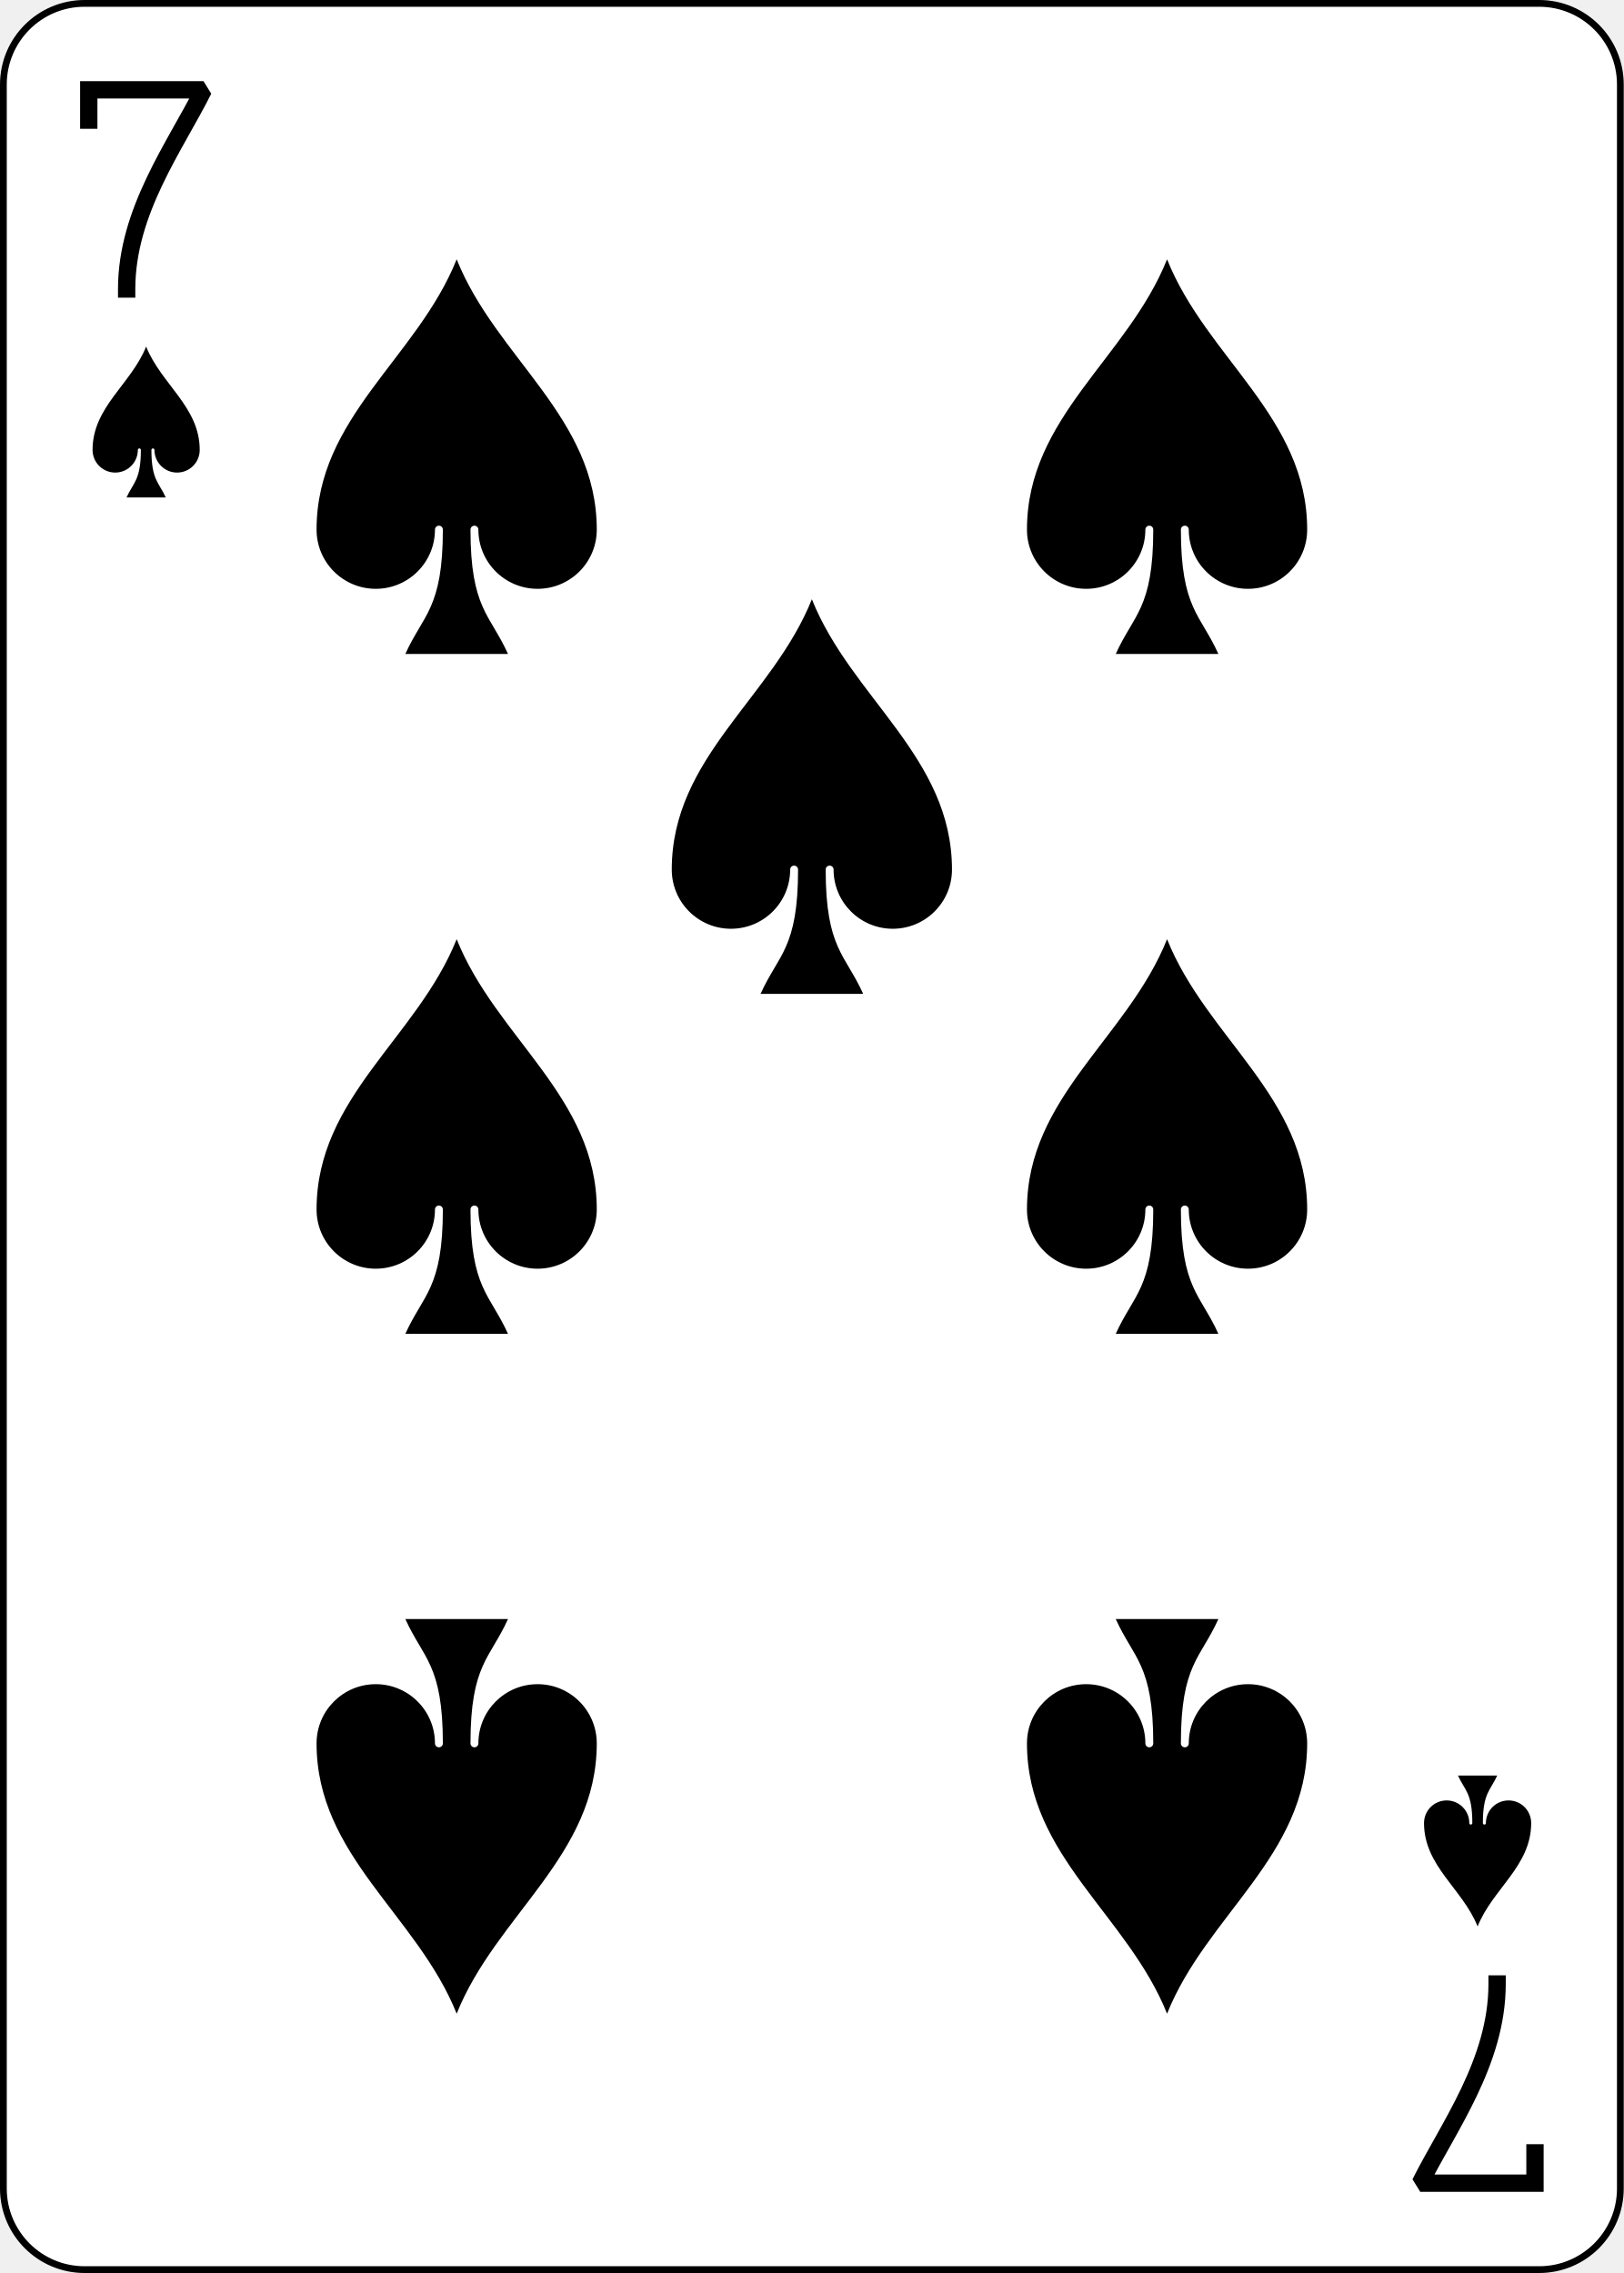
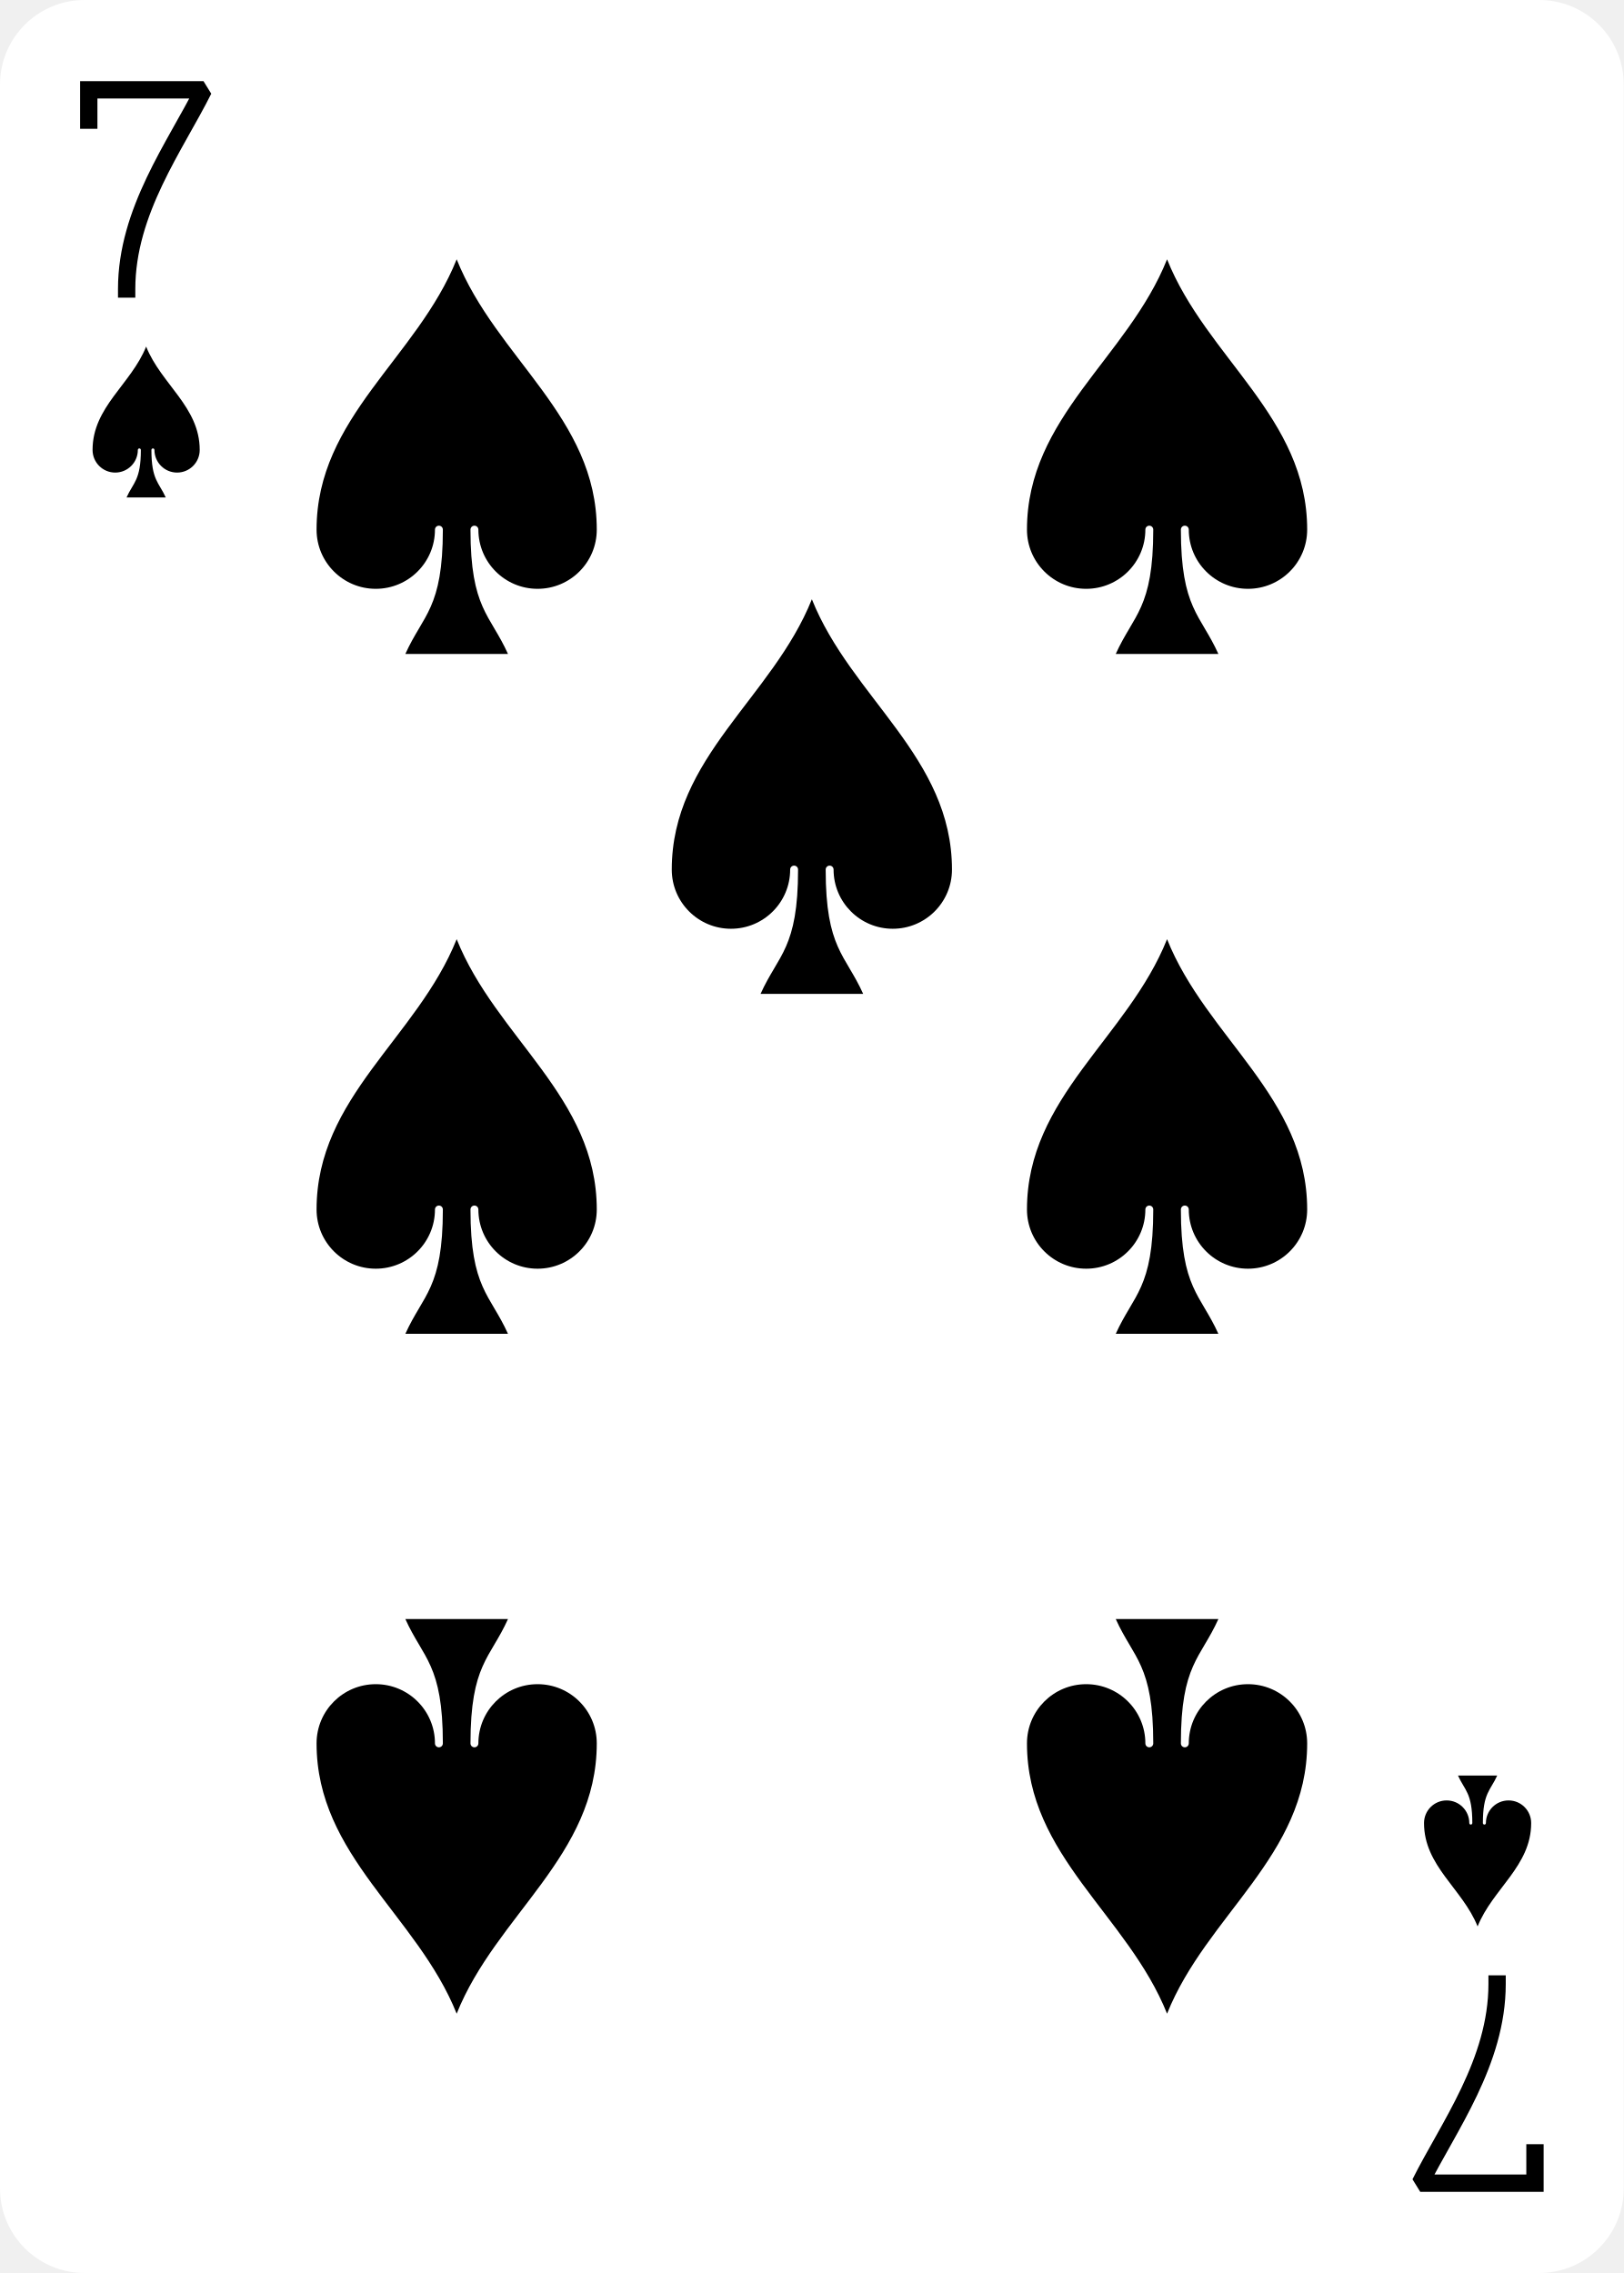
<svg xmlns="http://www.w3.org/2000/svg" xmlns:xlink="http://www.w3.org/1999/xlink" class="card" face="7S" height="13.125in" preserveAspectRatio="none" viewBox="-120 -168 240 336" width="9.375in">
  <style>
    /* CSS pour centrer le SVG dans l'écran */
    svg {
        position: absolute;
        top: 50%;
        left: 50%;
        transform: translate(-50%, -50%);
    }
    body {
        margin: 0;
        overflow: hidden;
    }
</style>
  <defs>
    <symbol id="SS7" viewBox="-600 -600 1200 1200" preserveAspectRatio="xMinYMid">
      <path d="M0 -500C100 -250 355 -100 355 185A150 150 0 0 1 55 185A10 10 0 0 0 35 185C35 385 85 400 130 500L-130 500C-85 400 -35 385 -35 185A10 10 0 0 0 -55 185A150 150 0 0 1 -355 185C-355 -100 -100 -250 0 -500Z" fill="black" />
    </symbol>
    <symbol id="VS7" viewBox="-500 -500 1000 1000" preserveAspectRatio="xMinYMid">
      <path d="M-265 -320L-265 -460L265 -460C135 -200 -90 100 -90 460" stroke="black" stroke-width="80" stroke-linecap="square" stroke-miterlimit="1.5" fill="none" />
    </symbol>
  </defs>
-   <rect width="239" height="335" x="-119.5" y="-167.5" rx="12" ry="12" fill="white" stroke="black" />
+   <rect width="239" height="335" x="-119.5" y="-167.5" rx="12" ry="12" fill="white" stroke="white" />
  <use xlink:href="#VS7" height="32" width="32" x="-114.4" y="-156" />
  <use xlink:href="#SS7" height="26.769" width="26.769" x="-111.784" y="-119" />
  <use xlink:href="#SS7" height="70" width="70" x="-87.501" y="-135.501" />
  <use xlink:href="#SS7" height="70" width="70" x="17.501" y="-135.501" />
  <use xlink:href="#SS7" height="70" width="70" x="-87.501" y="-35" />
  <use xlink:href="#SS7" height="70" width="70" x="17.501" y="-35" />
  <use xlink:href="#SS7" height="70" width="70" x="-35" y="-85.25" />
  <g transform="rotate(180)">
    <use xlink:href="#VS7" height="32" width="32" x="-114.4" y="-156" />
    <use xlink:href="#SS7" height="26.769" width="26.769" x="-111.784" y="-119" />
    <use xlink:href="#SS7" height="70" width="70" x="-87.501" y="-135.501" />
    <use xlink:href="#SS7" height="70" width="70" x="17.501" y="-135.501" />
  </g>
</svg>
